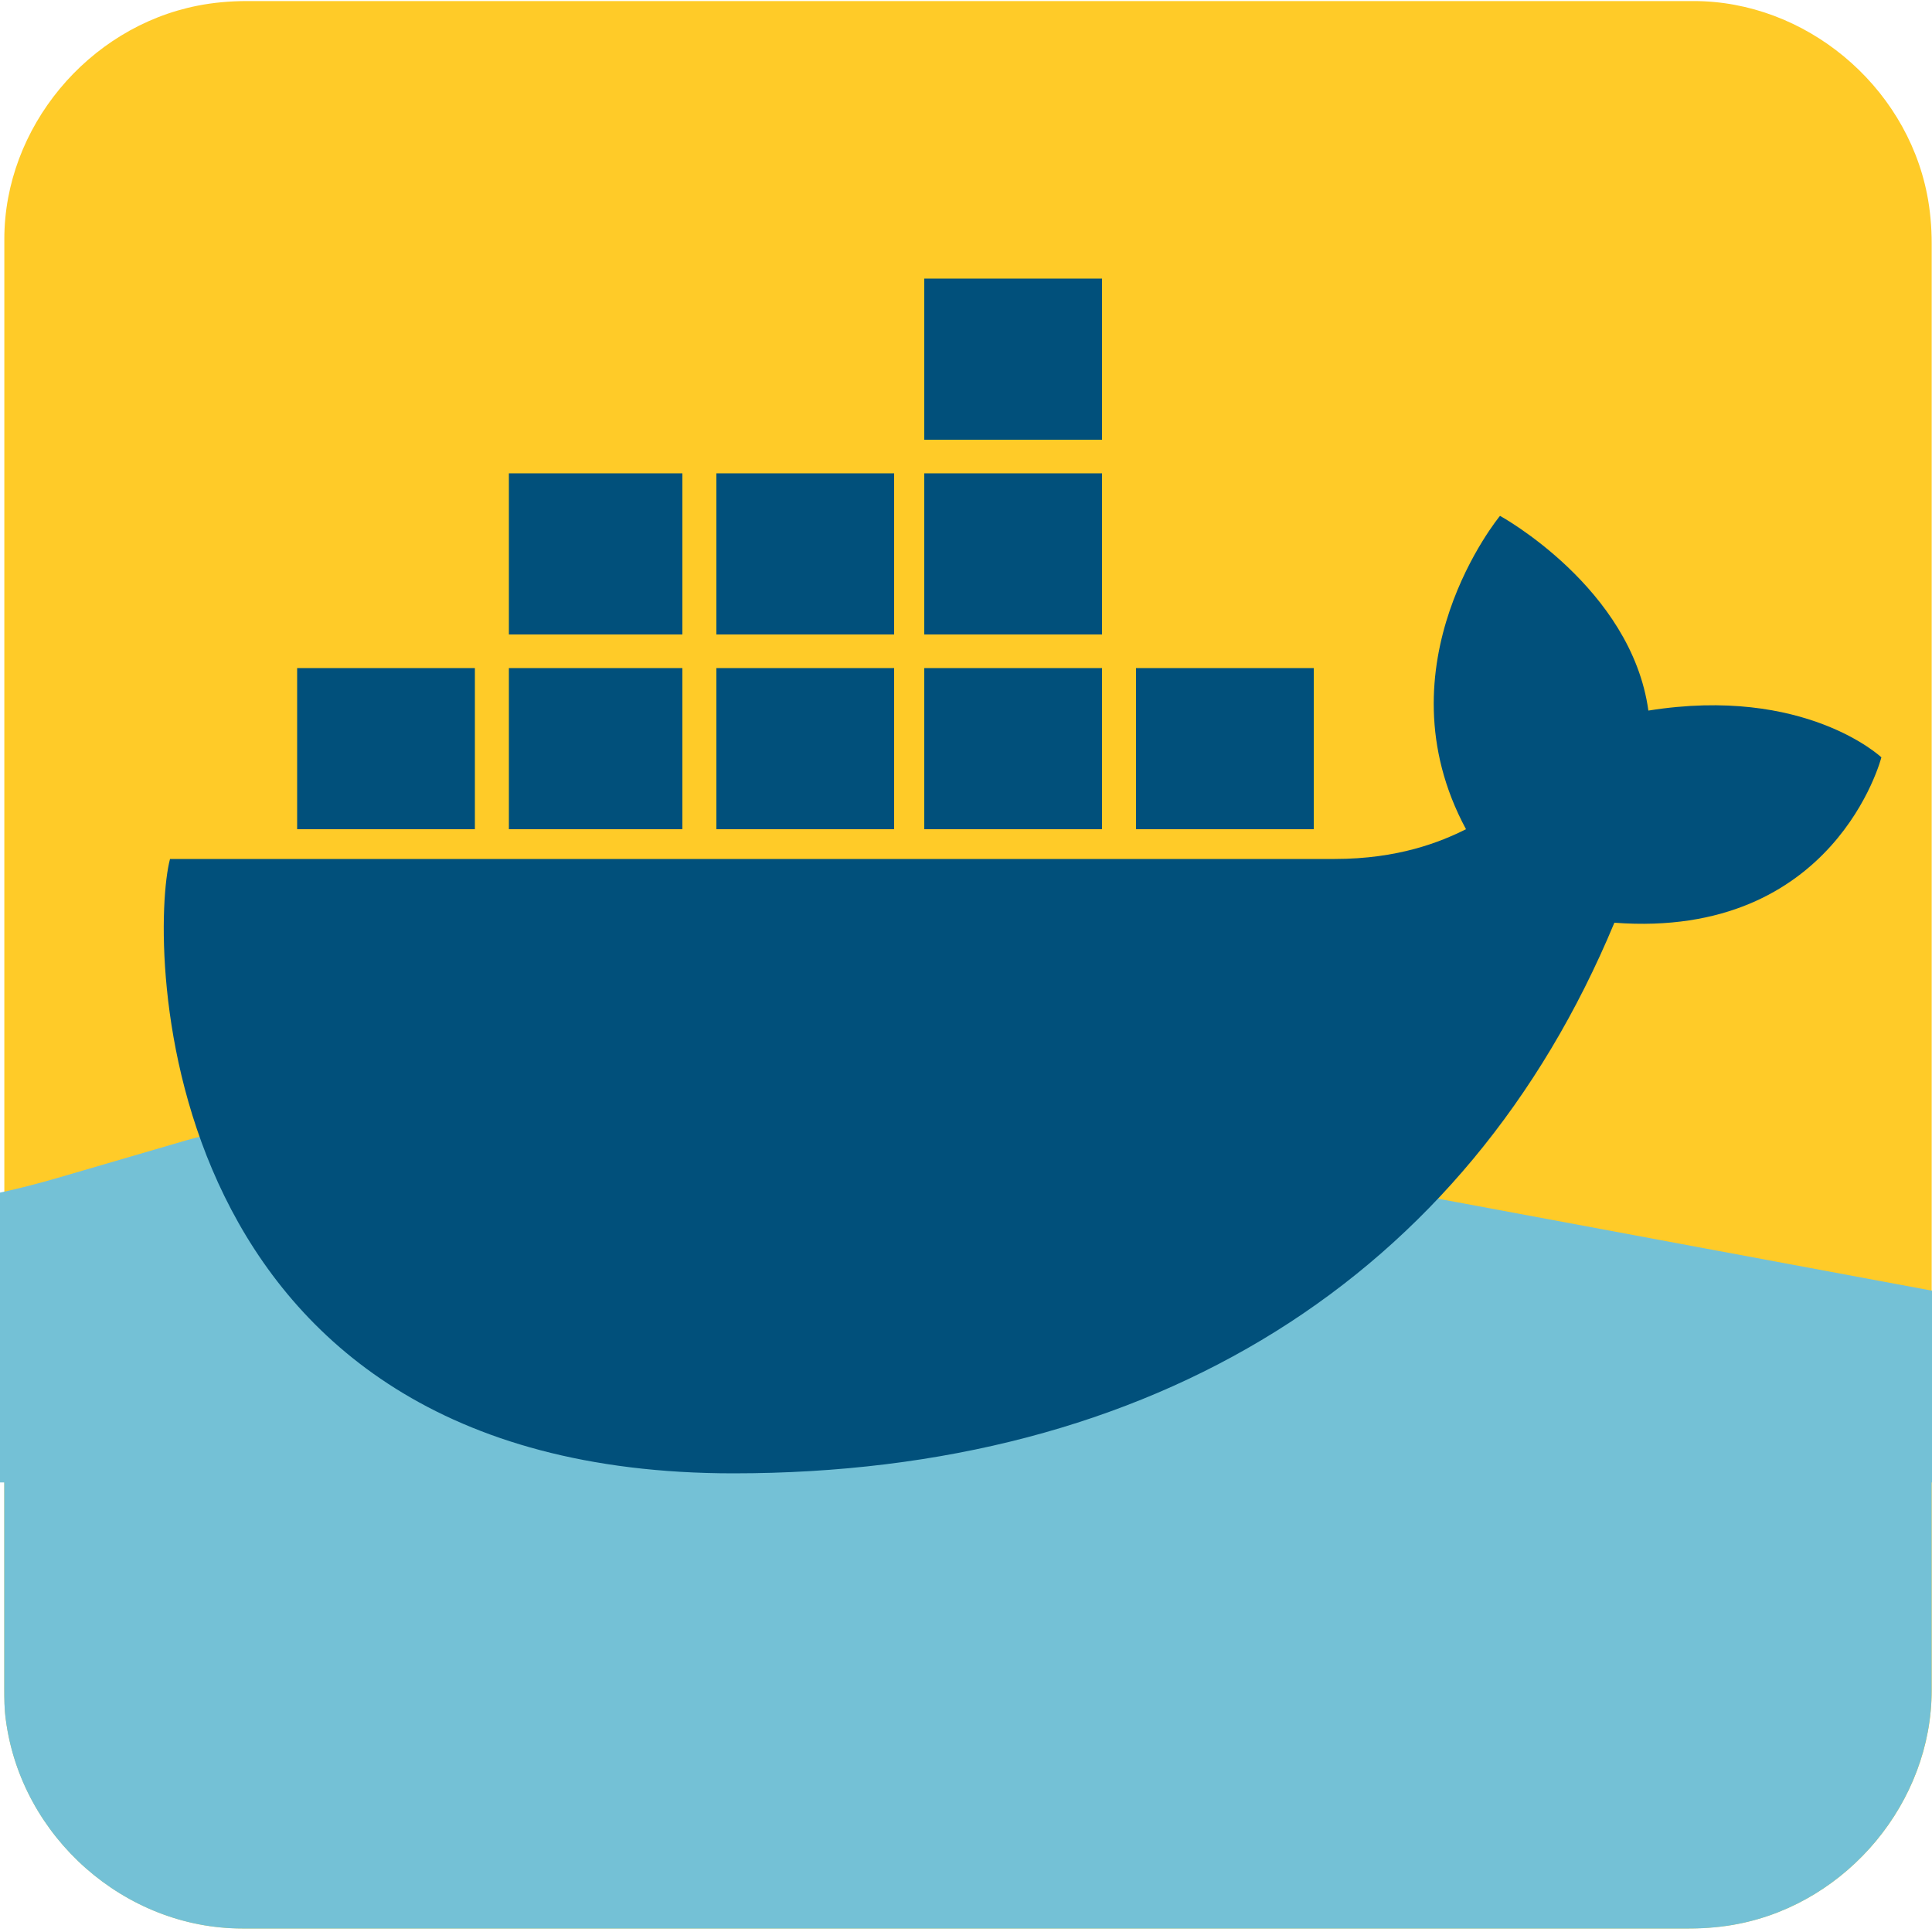
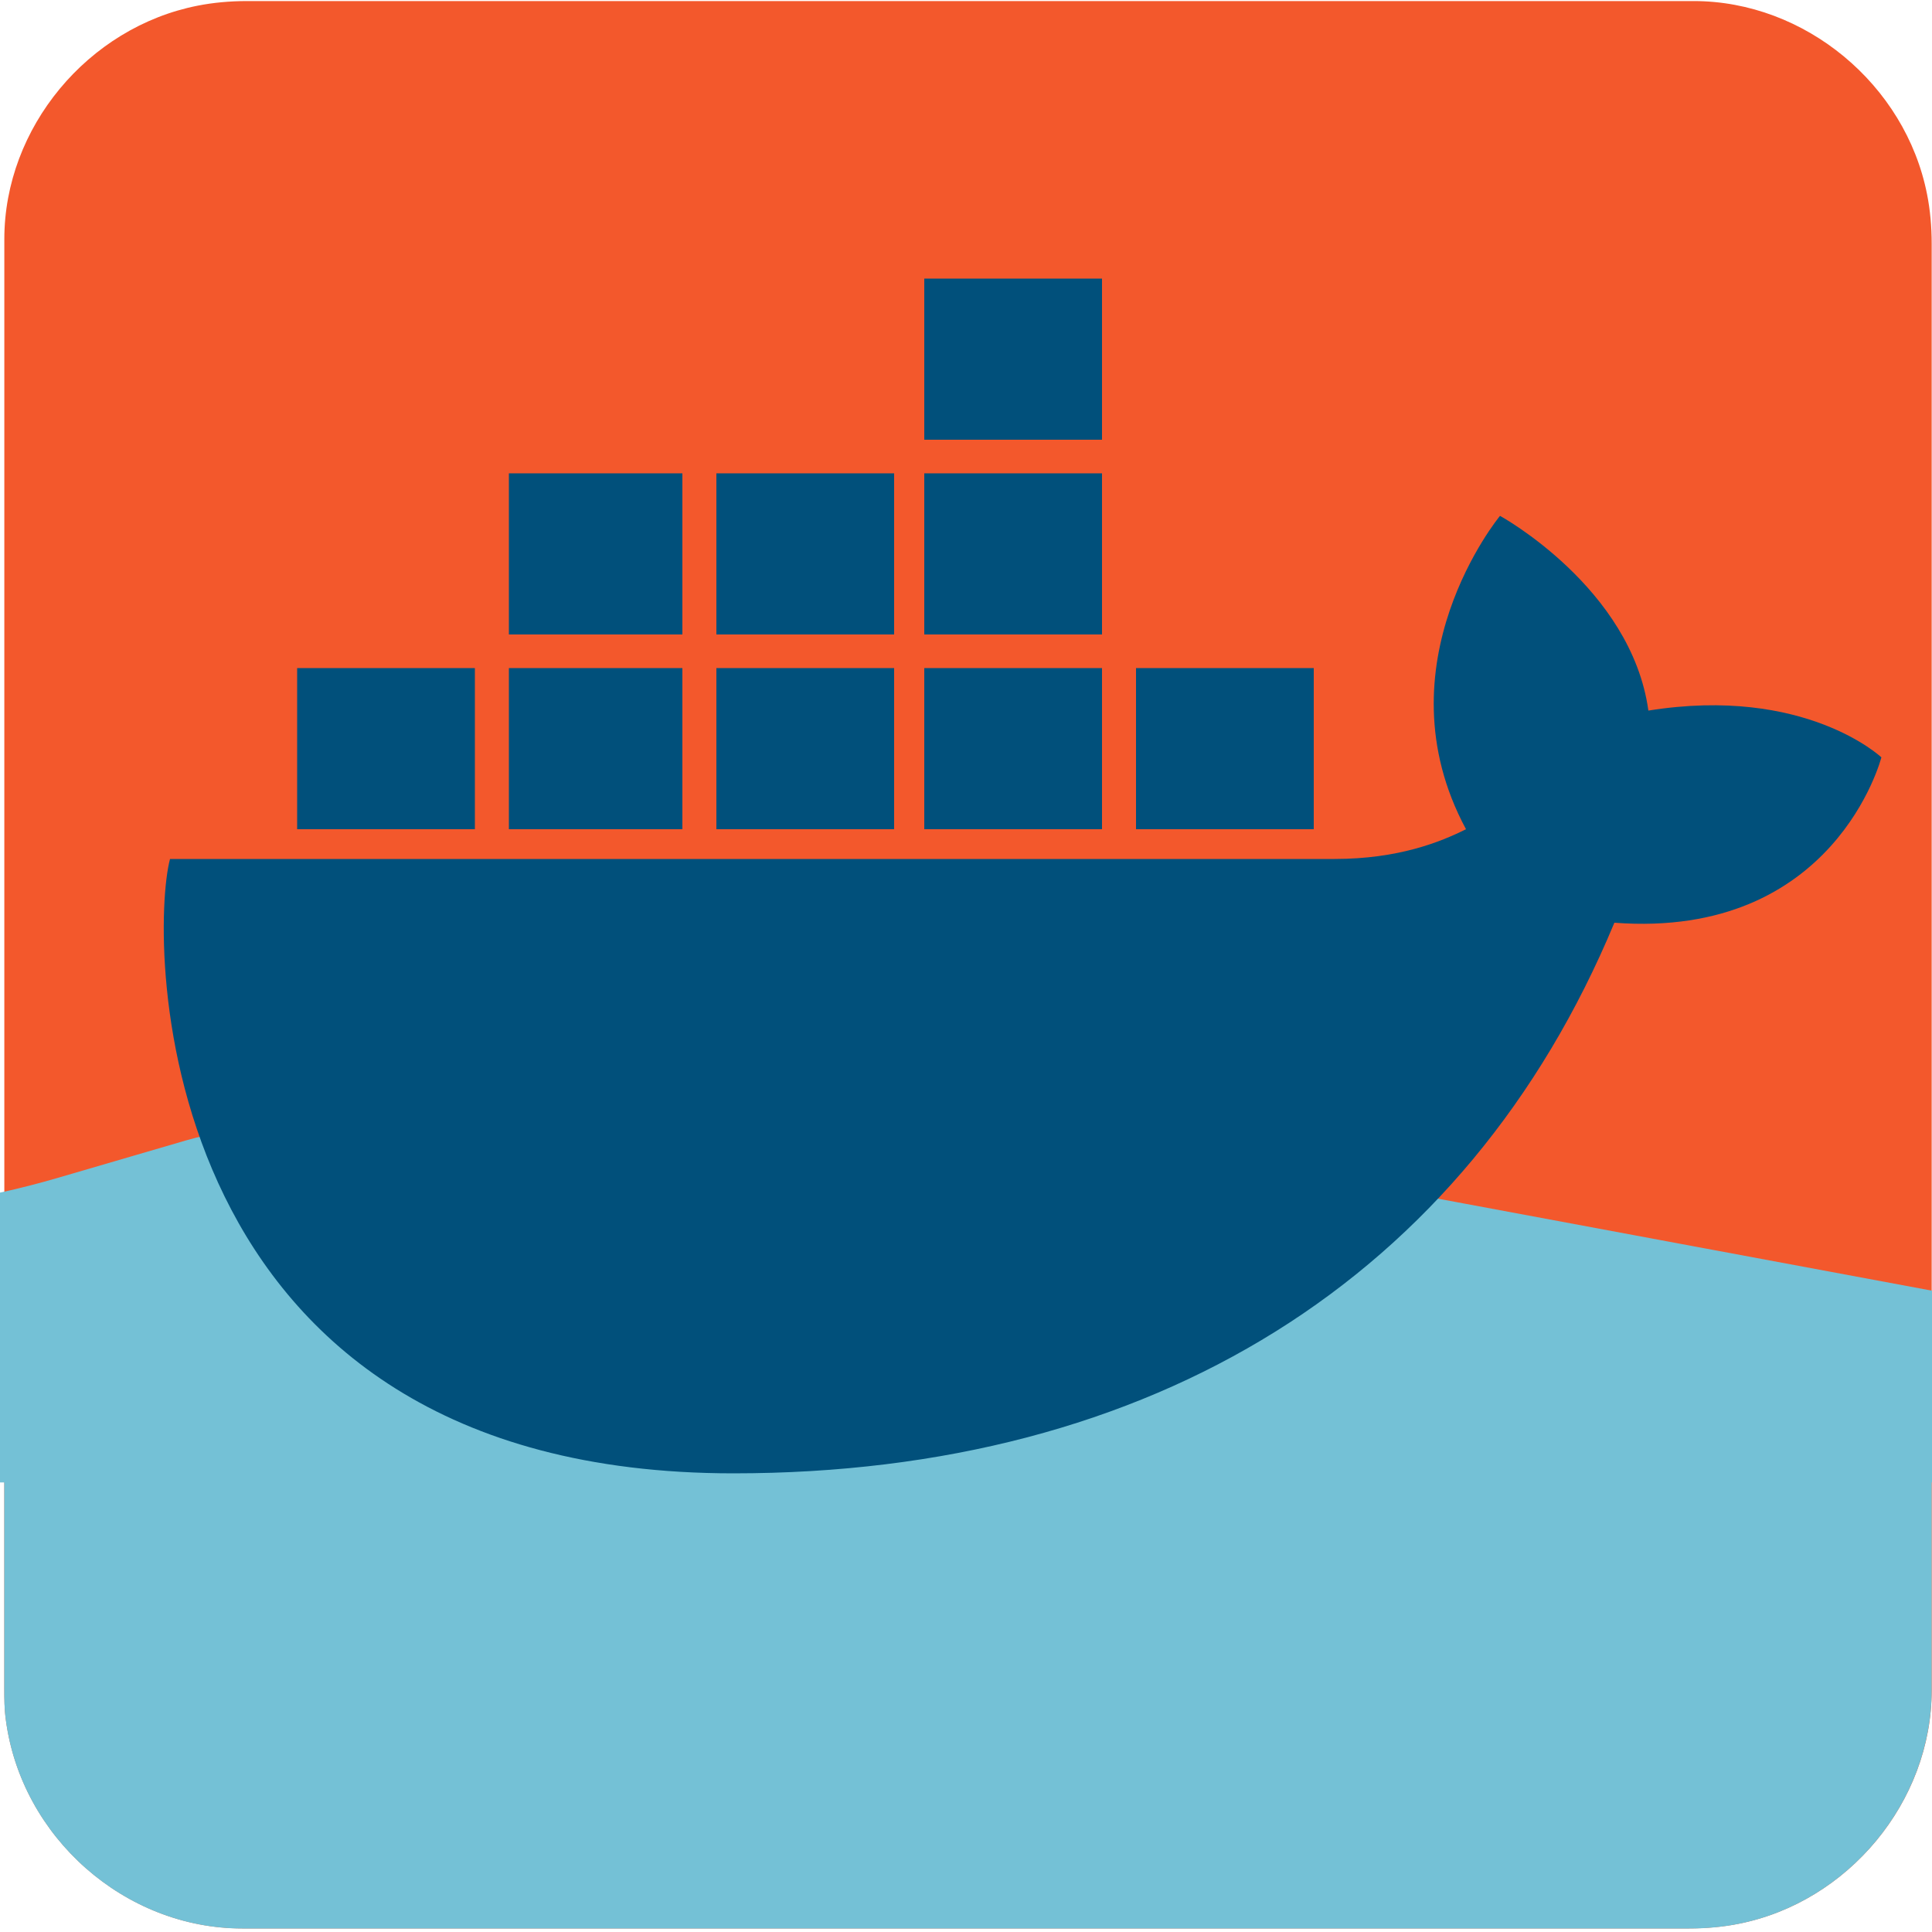
<svg xmlns="http://www.w3.org/2000/svg" viewBox="0 0 500 500" overflow="hidden" preserveAspectRatio="xMidYMid meet" id="eaf-1646c-0">
  <defs>
    <clipPath id="eaf-1646c-1">
      <rect x="0" y="0" width="500" height="500" />
    </clipPath>
    <style>#eaf-1646c-0 * {animation: 16000ms linear infinite normal both running;offset-rotate:0deg}@keyframes eaf-1646c-2{0%,100%{transform:none;offset-path:path("m-1591.543 327.997l2789.045 0")}}@keyframes eaf-1646c-3{0%{offset-distance:0%}100%{offset-distance:100%}}@keyframes eaf-1646c-4{0%,100%{transform:translate(197.2499px,-166.45px)}}@keyframes eaf-1646c-5{0%,100%{transform:translate(206.7862px,233.566px)}}@keyframes eaf-1646c-6{0%{transform:rotate(0);animation-timing-function:ease-in-out}6.46%{transform:rotate(5deg);animation-timing-function:ease-in-out}20.83%{transform:rotate(-4deg);animation-timing-function:ease-in-out}42.29%{transform:rotate(4deg);animation-timing-function:ease-in-out}52.5%{transform:rotate(-4deg);animation-timing-function:ease-in-out}74.48%{transform:rotate(4deg);animation-timing-function:ease-in-out}84.58%{transform:rotate(-5deg);animation-timing-function:ease-in-out}100%{transform:rotate(0)}}@keyframes eaf-1646c-7{0%,100%{transform:translate(-206.7862px,-233.566px)}}@keyframes eaf-1646c-8{0%,100%{transform:none;offset-path:path("m262.2 374.7l7.293 -21.445l-30.626 17.94l36.352 15.56l-33.158 -36.147l1.416 -1.625l30.449 12.99l-38.082 26.042l26.357 -13.316")}}@keyframes eaf-1646c-9{0%{offset-distance:0%;animation-timing-function:ease-in-out}13.86%{offset-distance:8.791%;animation-timing-function:ease-in-out}26.88%{offset-distance:22.566%;animation-timing-function:ease-in-out}36.25%{offset-distance:37.913%;animation-timing-function:ease-in-out}47.71%{offset-distance:56.95%;animation-timing-function:ease-in-out}65.31%{offset-distance:57.787%;animation-timing-function:ease-in-out}76.77%{offset-distance:70.635%;animation-timing-function:ease-in-out}85.42%{offset-distance:88.54%;animation-timing-function:ease-in-out}100%{offset-distance:100%}}@keyframes eaf-1646c-10{0%{transform:rotate(0);animation-timing-function:ease-in-out}6.25%{transform:rotate(-5deg);animation-timing-function:ease-in-out}18.75%{transform:rotate(5deg);animation-timing-function:ease-in-out}31.25%{transform:rotate(-5deg);animation-timing-function:ease-in-out}43.75%{transform:rotate(5deg);animation-timing-function:ease-in-out}56.25%{transform:rotate(-5deg);animation-timing-function:ease-in-out}68.75%{transform:rotate(5deg);animation-timing-function:ease-in-out}81.25%{transform:rotate(-5deg);animation-timing-function:ease-in-out}93.75%{transform:rotate(5deg);animation-timing-function:ease-in-out}100%{transform:rotate(0)}}@keyframes eaf-1646c-11{0%,100%{transform:translate(-262.2px,-374.7001px)}}</style>
  </defs>
  <g clip-path="url('#eaf-1646c-1')" style="isolation: isolate;">
    <g>
      <g transform="matrix(4 0 0 4 -827.28 -2254.526)">
-         <path fill="#ffcb28" d="m331.8 626.1c0 15.6 0 31.3 0 46.9c0 7.2 -5.4 13.7 -12.5 15.1c-1 0.2 -2.1 0.3 -3.2 0.3c-31.2 0 -62.4 0 -93.6 0c-7.6 0 -14.3 -5.9 -15.3 -13.5c-0.1 -0.7 -0.1 -1.4 -0.1 -2c0 -31.3 0 -62.5 0 -93.8c0 -7.2 5.4 -13.7 12.5 -15.1c1 -0.2 2.1 -0.3 3.2 -0.3c31.2 0 62.4 0 93.6 0c7.2 0 13.7 5.4 15.1 12.5c0.2 1 0.3 2.1 0.3 3.2c0 15.6 0 31.1 0 46.7z" />
+         <path fill="#f3582c" d="m331.8 626.1c0 15.6 0 31.3 0 46.9c0 7.2 -5.4 13.7 -12.5 15.1c-1 0.2 -2.1 0.3 -3.2 0.3c-31.2 0 -62.4 0 -93.6 0c-7.6 0 -14.3 -5.9 -15.3 -13.5c-0.1 -0.7 -0.1 -1.4 -0.1 -2c0 -31.3 0 -62.5 0 -93.8c0 -7.2 5.4 -13.7 12.5 -15.1c1 -0.2 2.1 -0.3 3.2 -0.3c31.2 0 62.4 0 93.6 0c7.2 0 13.7 5.4 15.1 12.5c0.2 1 0.3 2.1 0.3 3.2c0 15.6 0 31.1 0 46.7z" />
      </g>
      <rect fill="#e1f3fd" width="81" height="73.2" transform="translate(-177 551.4)" />
      <g>
        <path fill="#74c1d6" d="m1.5 445.1c4 30.4 30.8 54 61.2 54c124.8 0 249.6 0 374.4 0c4.4 0 8.8 -0.4 12.8 -1.2c28.4 -5.6 50 -31.6 50 -60.4c0 -21.1 0 -42.3 0 -63.5l-498.8 0c0 21 0 42.1 0 63.1c0 2.4 0 5.2 0.4 8z" />
      </g>
      <g transform="translate(-1394.294 161.5472)" style="animation-name: eaf-1646c-2, eaf-1646c-3, eaf-1646c-4; animation-composition: replace, add, add;">
        <path fill="#74c1d6" d="m-894.4 172.5l141.2 -26.3c12.7 -2.4 26.1 -2.4 38.8 -0.1l78.2 14.1c18 3.2 37.2 2.5 54.5 -2l94.9 -25.1c14.3 -3.8 30.3 -3.6 44.4 0.5l33.9 9.9c9 2.6 18.3 4.7 28 6.1l65 9.7c17.1 2.5 35 2.6 52.1 0.1l66.2 -9.5l88.8 -12.5c13.4 -1.9 27.4 -1.9 40.8 0.1l57.6 8.4c18 2.6 36.8 1.7 53.9 -2.6l54.4 -13.7c22.5 -5.6 47.3 -6.2 70.4 -1.7l88.4 17.5c17.8 3.5 36.6 4.2 54.9 2l81.2 -9.7c18.5 -2.2 36.5 -5.9 53.5 -11l53.4 -15.9l0 111.2l-1394.5 0l0 -49.5z" />
        <path fill="#74c1d6" d="m-894.4 172.5l-141.2 -26.3c-12.7 -2.4 -26.1 -2.4 -38.8 -0.1l-78.2 14.1c-18 3.2 -37.2 2.5 -54.5 -2l-94.9 -25.1c-14.3 -3.8 -30.3 -3.6 -44.4 0.5l-33.9 9.9c-9 2.6 -18.3 4.7 -28 6.1l-65 9.7c-17.1 2.5 -35 2.6 -52.1 0.1l-66.2 -9.5l-88.8 -12.5c-13.4 -1.9 -27.4 -1.9 -40.8 0.1l-57.6 8.4c-18 2.6 -36.8 1.7 -53.9 -2.6l-54.4 -13.7c-22.5 -5.6 -47.3 -6.2 -70.4 -1.7l-88.4 17.5c-17.8 3.5 -36.6 4.2 -54.9 2l-81.2 -9.7c-18.5 -2.2 -36.5 -5.9 -53.5 -11l-53.4 -15.9l0 111.2l1394.4 0l0 -49.5l0.1 0z" />
        <path fill="#74c1d6" d="m1894.4 172.5l-141.2 -26.3c-12.7 -2.4 -26.1 -2.4 -38.8 -0.1l-78.2 14.1c-18 3.2 -37.2 2.5 -54.5 -2l-94.9 -25.1c-14.3 -3.8 -30.3 -3.6 -44.4 0.5l-33.9 9.9c-9 2.6 -18.3 4.7 -28 6.1l-65 9.7c-17.1 2.5 -35 2.6 -52.1 0.1l-66.2 -9.5l-88.8 -12.5c-13.4 -1.9 -27.4 -1.9 -40.8 0.1l-57.6 8.4c-18 2.6 -36.8 1.7 -53.9 -2.6l-54.4 -13.7c-22.5 -5.6 -47.3 -6.2 -70.4 -1.7l-88.4 17.5c-17.8 3.5 -36.6 4.2 -54.9 2l-81.2 -9.7c-18.5 -2.2 -36.5 -5.9 -53.5 -11l-53.3 -15.8l0 111.2l1394.4 0l0 -49.6z" />
      </g>
      <g transform="translate(0 0)" style="animation-name: eaf-1646c-8, eaf-1646c-9, eaf-1646c-10, eaf-1646c-11; animation-composition: replace, add, add, add;">
        <g style="animation-name: eaf-1646c-5, eaf-1646c-6, eaf-1646c-7; animation-composition: replace, add, add;">
          <rect fill="#01507b" width="46" height="41.7" transform="translate(294 172.9)" />
          <rect fill="#01507b" width="46" height="41.7" transform="translate(239.2 172.9)" />
          <rect fill="#01507b" width="46" height="41.7" transform="translate(185.4 172.9)" />
          <rect fill="#01507b" width="44.9" height="41.7" transform="translate(131.7 172.9)" />
          <rect fill="#01507b" width="46" height="41.7" transform="translate(76.9 172.9)" />
          <rect fill="#01507b" width="44.9" height="41.7" transform="translate(131.7 122.5)" />
          <rect fill="#01507b" width="46" height="41.7" transform="translate(185.4 122.5)" />
          <rect fill="#01507b" width="46" height="41.7" transform="translate(239.2 122.5)" />
          <rect fill="#01507b" width="46" height="41.7" transform="translate(239.2 72.1)" />
        </g>
        <path fill="#01507b" d="m486.9 196c0 0 -19.7 -18.6 -60.3 -12.1c-4.4 -31.8 -38.4 -50.4 -38.4 -50.4c0 0 -31.8 38.4 -8.8 81.1c-6.6 3.3 -17.5 7.7 -34 7.7l-301.4 0c-5.5 20.8 -5.5 159 145.8 159c108.5 0 189.7 -50.4 228 -142.5c57.1 4.3 69.1 -42.8 69.1 -42.8" />
      </g>
    </g>
  </g>
</svg>
